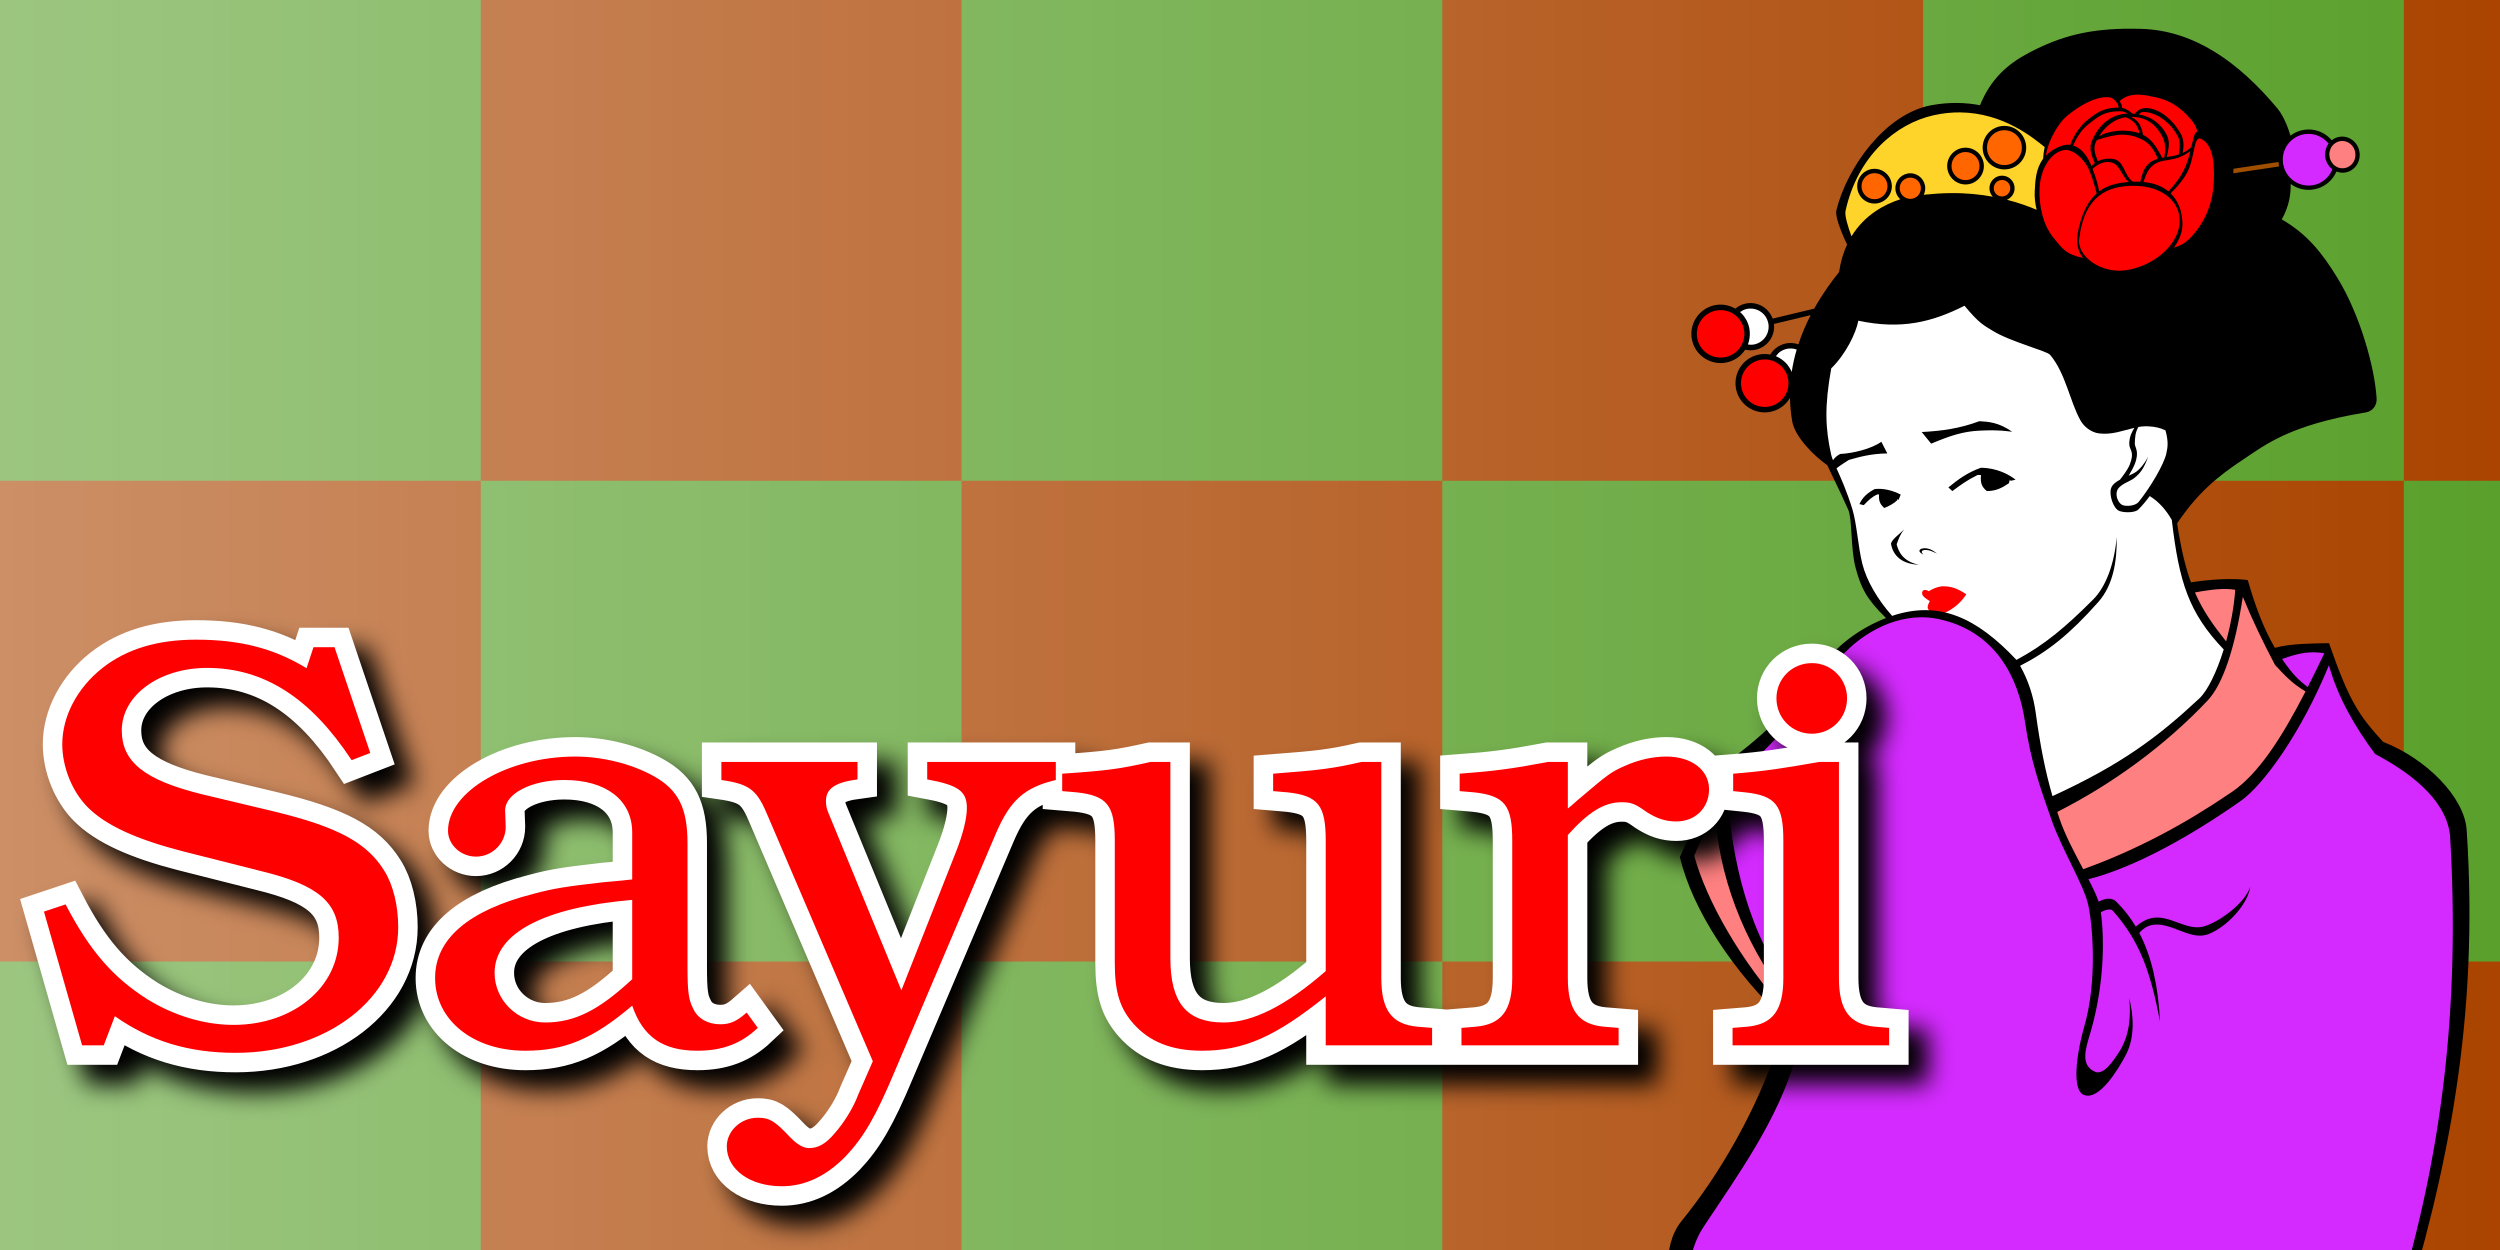
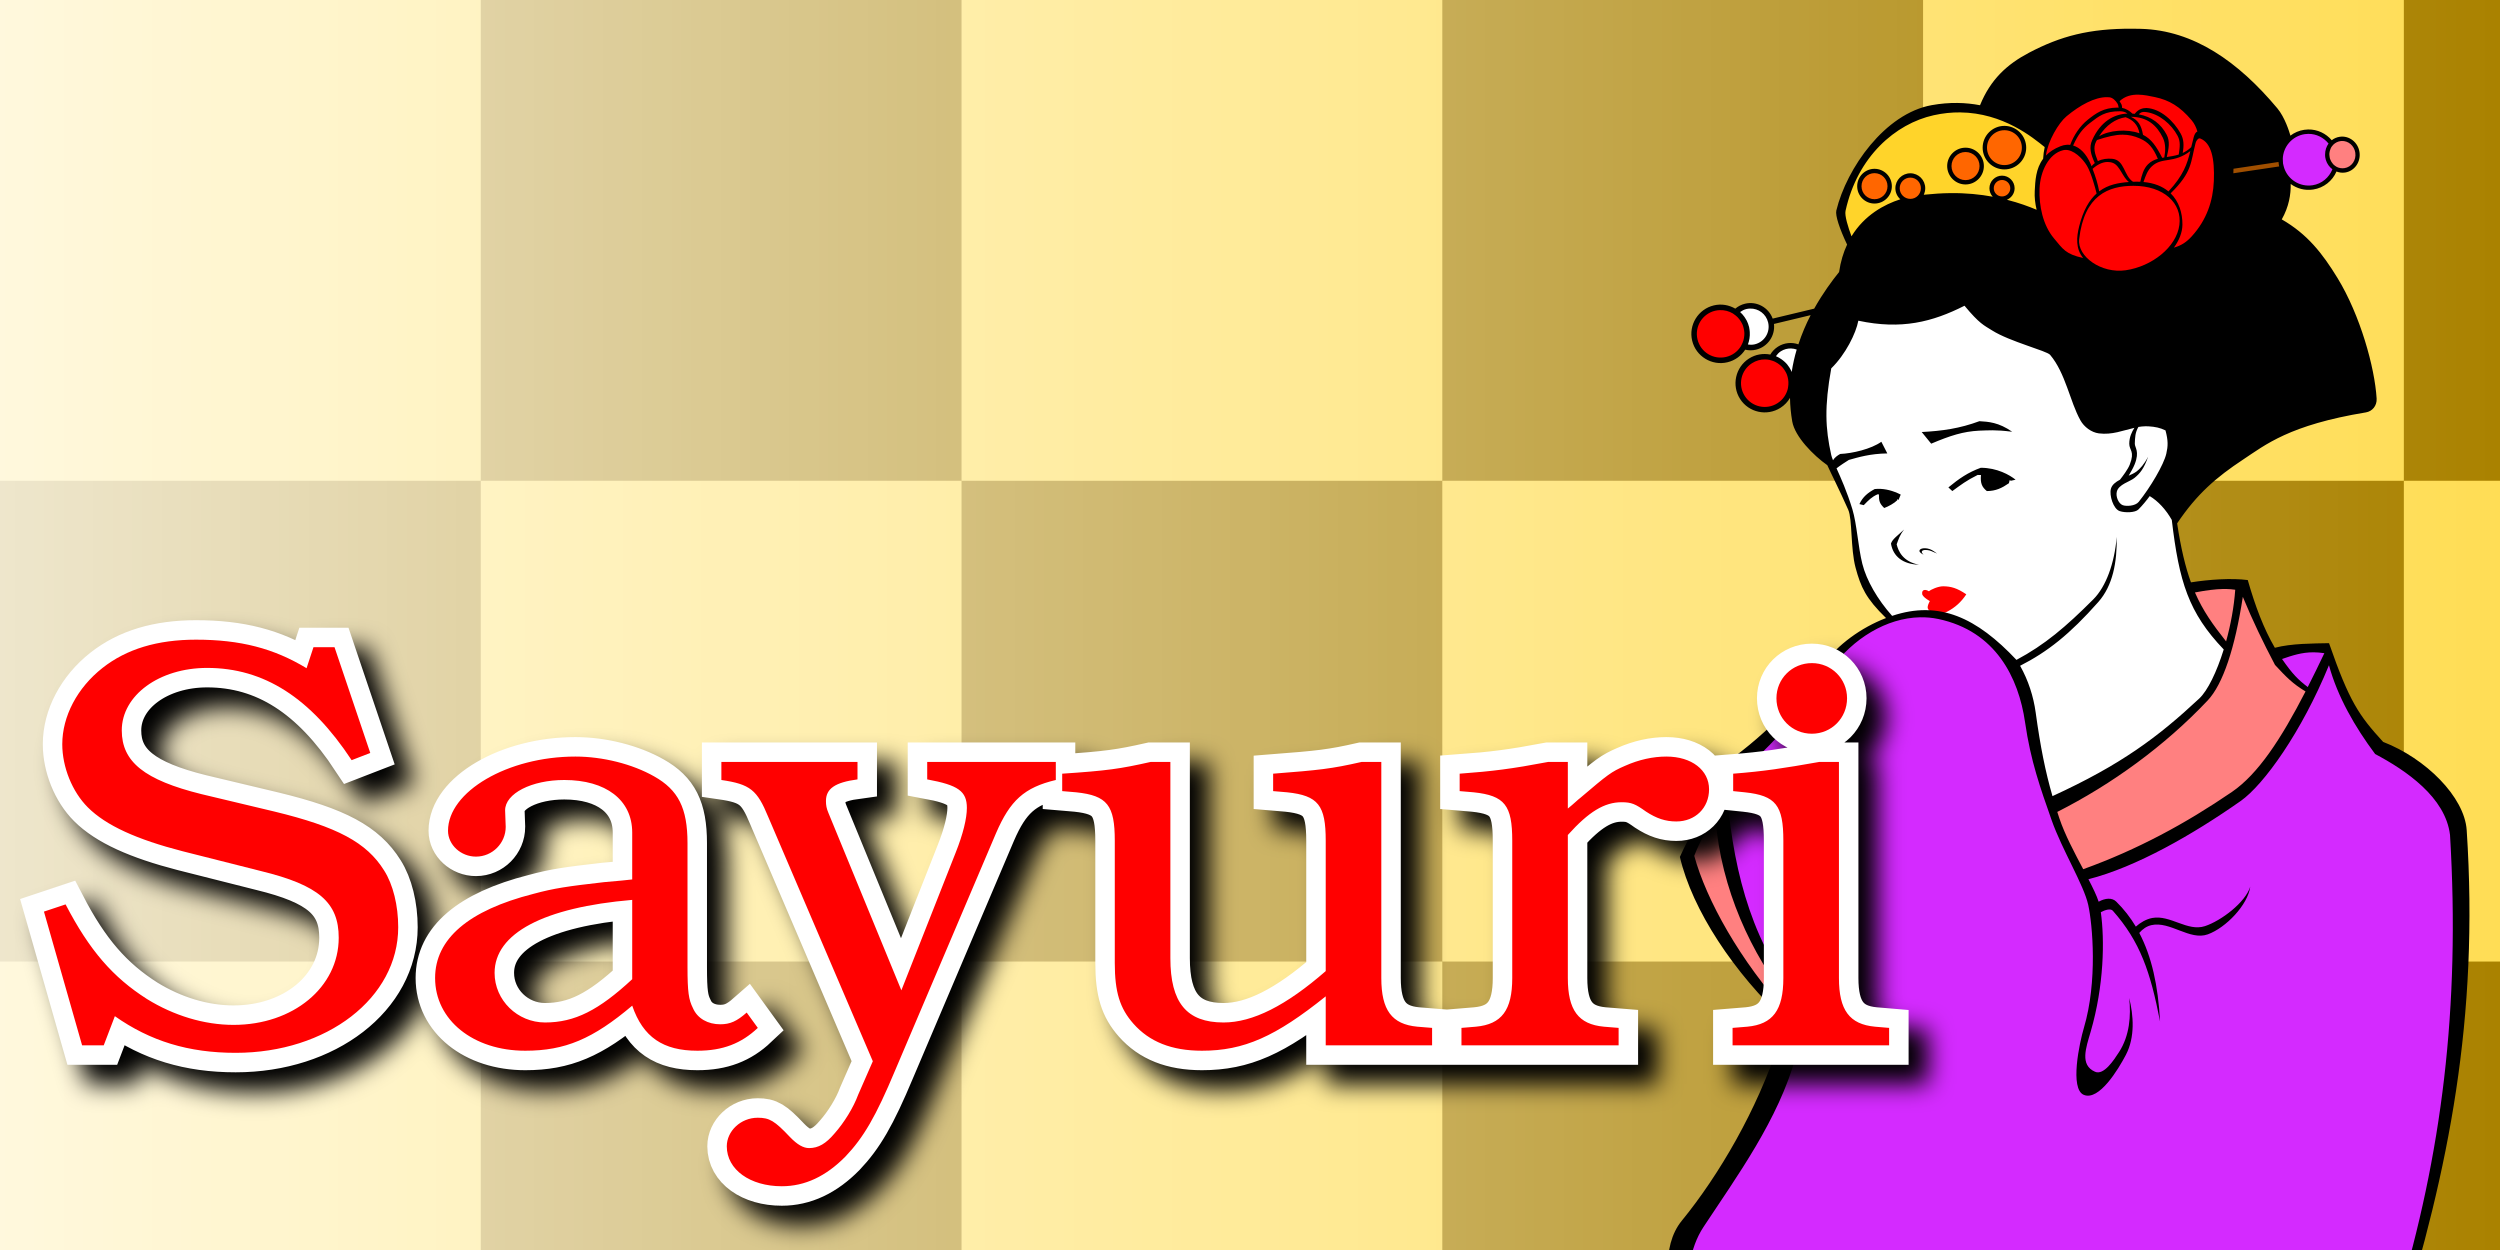
<svg xmlns="http://www.w3.org/2000/svg" xmlns:xlink="http://www.w3.org/1999/xlink" width="130" height="65" id="svg2" version="1.1" enable-background="new">
  <defs id="defs4">
    <linearGradient id="linearGradient7708">
      <stop style="stop-color:#ffffff;stop-opacity:1;" offset="0" id="stop7710" />
      <stop style="stop-color:#ffffff;stop-opacity:0;" offset="1" id="stop7712" />
    </linearGradient>
    <linearGradient id="linearGradient3849">
      <stop style="stop-color:#ffffff;stop-opacity:1;" offset="0" id="stop3851" />
      <stop style="stop-color:#82e682;stop-opacity:1;" offset="1" id="stop3853" />
    </linearGradient>
    <linearGradient id="linearGradient5010">
      <stop style="stop-color:#ffffff;stop-opacity:1;" offset="0" id="stop5012" />
      <stop style="stop-color:#55ff55;stop-opacity:1;" offset="1" id="stop5014" />
    </linearGradient>
    <filter id="filter3824" color-interpolation-filters="sRGB">
      <feGaussianBlur stdDeviation="2.536" id="feGaussianBlur3826" />
    </filter>
    <linearGradient xlink:href="#linearGradient7708" id="linearGradient7714" x1="0" y1="32.5" x2="130" y2="32.5" gradientUnits="userSpaceOnUse" />
  </defs>
  <g id="layer9" transform="translate(0,-335)">
-     <rect style="color:#000000;fill:#aa4400;fill-opacity:1;stroke:none;stroke-width:8;marker:none;visibility:visible;display:inline;overflow:visible;enable-background:accumulate" id="rect3847" width="130" height="65" x="0" y="0" transform="translate(0,335)" />
-     <g id="g7694" style="fill:#5aa02c;fill-opacity:1;stroke:none">
-       <rect y="335" x="0" height="25" width="25" id="rect4592" style="color:#000000;fill:#5aa02c;fill-opacity:1;stroke:none;stroke-width:8;marker:none;visibility:visible;display:inline;overflow:visible;enable-background:accumulate" />
-       <rect y="335" x="50" height="25" width="25" id="rect4592-9" style="color:#000000;fill:#5aa02c;fill-opacity:1;stroke:none;stroke-width:8;marker:none;visibility:visible;display:inline;overflow:visible;enable-background:accumulate" />
-       <rect y="335" x="100" height="25" width="25" id="rect4592-9-8" style="color:#000000;fill:#5aa02c;fill-opacity:1;stroke:none;stroke-width:8;marker:none;visibility:visible;display:inline;overflow:visible;enable-background:accumulate" />
-       <rect y="360" x="25" height="25" width="25" id="rect4592-7" style="color:#000000;fill:#5aa02c;fill-opacity:1;stroke:none;stroke-width:8;marker:none;visibility:visible;display:inline;overflow:visible;enable-background:accumulate" />
-       <rect y="360" x="75" height="25" width="25" id="rect4592-9-1" style="color:#000000;fill:#5aa02c;fill-opacity:1;stroke:none;stroke-width:8;marker:none;visibility:visible;display:inline;overflow:visible;enable-background:accumulate" />
-       <rect y="360" x="125" height="25" width="25" id="rect4592-9-8-0" style="color:#000000;fill:#5aa02c;fill-opacity:1;stroke:none;stroke-width:8;marker:none;visibility:visible;display:inline;overflow:visible;enable-background:accumulate" />
-       <rect y="385" x="0" height="25" width="25" id="rect4592-70" style="color:#000000;fill:#5aa02c;fill-opacity:1;stroke:none;stroke-width:8;marker:none;visibility:visible;display:inline;overflow:visible;enable-background:accumulate" />
-       <rect y="385" x="50" height="25" width="25" id="rect4592-9-2" style="color:#000000;fill:#5aa02c;fill-opacity:1;stroke:none;stroke-width:8;marker:none;visibility:visible;display:inline;overflow:visible;enable-background:accumulate" />
-       <rect y="385" x="100" height="25" width="25" id="rect4592-9-8-4" style="color:#000000;fill:#5aa02c;fill-opacity:1;stroke:none;stroke-width:8;marker:none;visibility:visible;display:inline;overflow:visible;enable-background:accumulate" />
+     <rect style="color:#000000;fill:#aa8200;fill-opacity:1;stroke:none;stroke-width:8;marker:none;visibility:visible;display:inline;overflow:visible;enable-background:accumulate" id="rect3847" width="130" height="65" x="0" y="0" transform="translate(0,335)" />
+     <g id="g7694" style="fill:#ffdd55;fill-opacity:1;stroke:none">
+       <rect y="335" x="0" height="25" width="25" id="rect4592" style="color:#000000;fill:#ffdd55;fill-opacity:1;stroke:none;stroke-width:8;marker:none;visibility:visible;display:inline;overflow:visible;enable-background:accumulate" />
+       <rect y="335" x="50" height="25" width="25" id="rect4592-9" style="color:#000000;fill:#ffdd55;fill-opacity:1;stroke:none;stroke-width:8;marker:none;visibility:visible;display:inline;overflow:visible;enable-background:accumulate" />
+       <rect y="335" x="100" height="25" width="25" id="rect4592-9-8" style="color:#000000;fill:#ffdd55;fill-opacity:1;stroke:none;stroke-width:8;marker:none;visibility:visible;display:inline;overflow:visible;enable-background:accumulate" />
+       <rect y="360" x="25" height="25" width="25" id="rect4592-7" style="color:#000000;fill:#ffdd55;fill-opacity:1;stroke:none;stroke-width:8;marker:none;visibility:visible;display:inline;overflow:visible;enable-background:accumulate" />
+       <rect y="360" x="75" height="25" width="25" id="rect4592-9-1" style="color:#000000;fill:#ffdd55;fill-opacity:1;stroke:none;stroke-width:8;marker:none;visibility:visible;display:inline;overflow:visible;enable-background:accumulate" />
+       <rect y="360" x="125" height="25" width="25" id="rect4592-9-8-0" style="color:#000000;fill:#ffdd55;fill-opacity:1;stroke:none;stroke-width:8;marker:none;visibility:visible;display:inline;overflow:visible;enable-background:accumulate" />
+       <rect y="385" x="0" height="25" width="25" id="rect4592-70" style="color:#000000;fill:#ffdd55;fill-opacity:1;stroke:none;stroke-width:8;marker:none;visibility:visible;display:inline;overflow:visible;enable-background:accumulate" />
+       <rect y="385" x="50" height="25" width="25" id="rect4592-9-2" style="color:#000000;fill:#ffdd55;fill-opacity:1;stroke:none;stroke-width:8;marker:none;visibility:visible;display:inline;overflow:visible;enable-background:accumulate" />
+       <rect y="385" x="100" height="25" width="25" id="rect4592-9-8-4" style="color:#000000;fill:#ffdd55;fill-opacity:1;stroke:none;stroke-width:8;marker:none;visibility:visible;display:inline;overflow:visible;enable-background:accumulate" />
    </g>
  </g>
-   <g id="layer4" style="opacity:0.4;display:inline">
+   <g id="layer4" style="opacity:0.8;display:inline">
    <rect style="color:#000000;fill:url(#linearGradient7714);fill-opacity:1;stroke:none;stroke-width:8;marker:none;visibility:visible;display:inline;overflow:visible;enable-background:accumulate" id="rect7706" width="130" height="65" x="0" y="0" />
  </g>
  <g id="layer7" style="display:inline" transform="translate(0,-987.3621)">
    <g id="g4534" transform="matrix(0.1126801,0,0,0.1126801,65.58979,969.0653)">
      <path id="path4101" d="m 260.223,372.678 -1.549,-41.981 14.005,-25.656 23.815,2.119 28.586,-8.388 43.592,22.999 17.746,34.506 31.68,-0.836 4.227,9.24 -9.291,25.323 8.763,11.692 c 1.437,18.496 4.053,27.605 10.697,41.073 2.873,6.464 7.9,12.322 13.287,18.787 -1.437,16.879 -15.718,29.883 -31.52,42.992 -11.133,10.595 -32.176,22.219 -49.594,30.838 -7.901,-18.855 -9.522,-31.36 -13.113,-55.243 -11.133,-20.65 -18.16,-29.781 -36.656,-33.193 -6.105,-2.155 -17.735,-2.278 -24.379,1.313 -6.644,-6.105 -11.727,-12.045 -14.78,-21.921 -2.334,-11.313 -3.504,-27.134 -3.504,-27.134 -3.412,-10.595 -8.059,-17.909 -12.01,-26.529 z" style="color:#000000;fill:#ffffff;fill-opacity:1;stroke:none;stroke-width:2;marker:none;visibility:visible;display:inline;overflow:visible;enable-background:accumulate" />
      <path id="path4121" d="m 363.806,533.05 c 19.573,-8.44 55.128,-30.706 63.208,-41.121 9.158,-7.003 14.365,-15.443 18.855,-29.988 -11.133,-10.954 -15.263,-19.932 -17.598,-28.372 4.489,-1.975 18.496,-3.053 25.678,-1.437 3.053,12.749 7.721,22.446 15.802,35.914 4.489,5.926 9.876,11.672 14.365,13.468 -6.285,15.443 -17.059,34.118 -33.041,48.304 -15.622,14.006 -40.223,26.935 -72.007,38.607 -4.31,-10.056 -13.468,-26.217 -15.263,-35.375 z" style="color:#000000;fill:#ff8080;fill-opacity:1;stroke:none;stroke-width:2;marker:none;visibility:visible;display:inline;overflow:visible;enable-background:accumulate" />
      <path id="path4141" d="m 246.368,635.404 c -24.78,-22.626 -43.815,-53.511 -50.279,-78.292 0,0 7.901,-16.52 15.802,-20.471 2.873,25.499 16.161,67.877 35.914,88.348 z" style="color:#000000;fill:#ff8080;fill-opacity:1;stroke:none;stroke-width:2;marker:none;visibility:visible;display:inline;overflow:visible;enable-background:accumulate" />
      <path id="path4161" d="m 212.609,519.762 c 16.879,-11.852 29.449,-22.626 36.273,-34.118 15.084,-22.985 34.398,-39.043 55.666,-40.223 11.133,-1.437 24.421,5.028 32.322,12.211 10.415,8.26 14.006,17.957 16.879,31.963 3.259,25.372 10.734,54.459 25.499,76.855 31.963,-10.415 51.592,-22.911 74.341,-38.428 13.647,-14.365 22.267,-24.78 31.245,-46.329 -11.852,-6.105 -16.879,-12.929 -16.879,-18.316 6.824,-3.951 19.034,-2.514 22.985,-2.873 3.232,15.084 12.929,33.4 25.858,47.406 16.52,3.951 32.322,22.626 36.273,32.681 6.105,79.01 -4.31,144.732 -24.78,215.482 C 508.179,829.697 472.266,902.961 424.141,972.993 369.193,955.395 319.273,926.664 285.873,902.243 234.157,859.865 210.814,809.945 197.525,769.721 c -8.26,-19.753 -4.31,-44.533 5.028,-48.843 16.52,-23.344 32.681,-50.998 44.892,-94.453 -30.527,-35.914 -36.991,-79.728 -34.836,-106.664 z" style="color:#000000;fill:#d42aff;fill-opacity:1;stroke:none;stroke-width:2;marker:none;visibility:visible;display:inline;overflow:visible;enable-background:accumulate" />
      <path id="path4183" d="m 359.317,263.338 c -1.975,-8.799 -3.232,-19.393 2.514,-27.654 0.18,-10.954 7.003,-23.344 7.003,-23.344 l 25.858,-10.774 26.576,3.591 17.957,16.52 5.028,19.753 -4.669,25.499 -12.211,13.288 -24.062,12.211 -24.78,-2.155 -11.492,-9.338 z" style="color:#000000;fill:#ff0000;fill-opacity:1;stroke:none;stroke-width:2;marker:none;visibility:visible;display:inline;overflow:visible;enable-background:accumulate" />
      <path id="path4203" d="m 272.487,276.55 c -3.555,-6.349 -5.079,-11.174 -5.587,-16.761 7.111,-23.109 16.507,-34.283 37.33,-45.457 27.426,-10.158 50.282,9.142 57.9,13.967 0,0 -1.778,5.841 -0.254,8.888 -4.317,4.571 -4.825,14.729 -2.286,25.903 l -36.569,-7.111 -31.998,3.809 z" style="color:#000000;fill:#ffd42a;fill-opacity:1;stroke:none;stroke-width:2;marker:none;visibility:visible;display:inline;overflow:visible;enable-background:accumulate" />
      <g style="fill:#fe7e00;fill-opacity:1" id="g4273" transform="translate(0,2.6171874e-6)">
-         <path style="color:#000000;fill:#ff6600;fill-opacity:1;stroke:none;stroke-width:2;marker:none;visibility:visible;display:inline;overflow:visible;enable-background:accumulate" id="path4231" d="m 323.149,234.331 a 8.952,8.952 0 1 1 -17.903,0 8.952,8.952 0 1 1 17.903,0 z" transform="translate(28.69617,-3.682253)" />
-         <path style="color:#000000;fill:#ff6600;fill-opacity:1;stroke:none;stroke-width:2;marker:none;visibility:visible;display:inline;overflow:visible;enable-background:accumulate" id="path4233" d="m 323.784,236.172 a 7.872,7.872 0 1 1 -15.745,0 7.872,7.872 0 1 1 15.745,0 z" transform="translate(9.14215,3.047387)" />
-         <path style="color:#000000;fill:#ff6600;fill-opacity:1;stroke:none;stroke-width:2;marker:none;visibility:visible;display:inline;overflow:visible;enable-background:accumulate" id="path4237" d="m 348.036,249.25 a 5.079,5.079 0 1 1 -10.158,0 5.079,5.079 0 1 1 10.158,0 z" transform="translate(-1.26974,6.9134521e-6)" />
-         <path style="color:#000000;fill:#ff6600;fill-opacity:1;stroke:none;stroke-width:2;marker:none;visibility:visible;display:inline;overflow:visible;enable-background:accumulate" id="path4239" d="m 304.484,248.044 a 6.031,6.031 0 1 1 -12.063,0 6.031,6.031 0 1 1 12.063,0 z" transform="translate(1.0158,1.142767)" />
-         <path style="color:#000000;fill:#ff6600;fill-opacity:1;stroke:none;stroke-width:2;marker:none;visibility:visible;display:inline;overflow:visible;enable-background:accumulate" id="path4241" d="m 288.739,235.728 a 7.682,7.682 0 1 1 -15.364,0 7.682,7.682 0 1 1 15.364,0 z" transform="matrix(0.9173554,0,0,0.9173554,25.38645,32.17905)" />
+         <path style="color:#000000;fill:#ff6600;fill-opacity:1;stroke:none;stroke-width:2;marker:none;visibility:visible;display:inline;overflow:visible;enable-background:accumulate" id="path4231" d="m 323.149,234.331 c 0,4.944 -4.008,8.952 -8.952,8.952 -4.944,0 -8.952,-4.008 -8.952,-8.952 0,-4.944 4.008,-8.952 8.952,-8.952 4.944,0 8.952,4.008 8.952,8.952 z" transform="translate(28.69617,-3.682253)" />
+         <path style="color:#000000;fill:#ff6600;fill-opacity:1;stroke:none;stroke-width:2;marker:none;visibility:visible;display:inline;overflow:visible;enable-background:accumulate" id="path4233" d="m 323.784,236.172 c 0,4.348 -3.525,7.872 -7.872,7.872 -4.348,0 -7.872,-3.525 -7.872,-7.872 0,-4.348 3.525,-7.872 7.872,-7.872 4.348,0 7.872,3.525 7.872,7.872 z" transform="translate(9.14215,3.047387)" />
+         <path style="color:#000000;fill:#ff6600;fill-opacity:1;stroke:none;stroke-width:2;marker:none;visibility:visible;display:inline;overflow:visible;enable-background:accumulate" id="path4237" d="m 348.036,249.25 c 0,2.805 -2.274,5.079 -5.079,5.079 -2.805,0 -5.079,-2.274 -5.079,-5.079 0,-2.805 2.274,-5.079 5.079,-5.079 2.805,0 5.079,2.274 5.079,5.079 z" transform="translate(-1.26974,6.9134521e-6)" />
+         <path style="color:#000000;fill:#ff6600;fill-opacity:1;stroke:none;stroke-width:2;marker:none;visibility:visible;display:inline;overflow:visible;enable-background:accumulate" id="path4239" d="m 304.484,248.044 c 0,3.331 -2.7,6.031 -6.031,6.031 -3.331,0 -6.031,-2.7 -6.031,-6.031 0,-3.331 2.7,-6.031 6.031,-6.031 3.331,0 6.031,2.7 6.031,6.031 z" transform="translate(1.0158,1.142767)" />
+         <path style="color:#000000;fill:#ff6600;fill-opacity:1;stroke:none;stroke-width:2;marker:none;visibility:visible;display:inline;overflow:visible;enable-background:accumulate" id="path4241" d="m 288.739,235.728 c 0,4.243 -3.439,7.682 -7.682,7.682 -4.243,0 -7.682,-3.439 -7.682,-7.682 0,-4.243 3.439,-7.682 7.682,-7.682 4.243,0 7.682,3.439 7.682,7.682 z" transform="matrix(0.9173554,0,0,0.9173554,25.38645,32.17905)" />
      </g>
-       <path transform="matrix(0.8453039,0,0,0.8453039,46.48659,45.53043)" d="m 223.348,316.483 a 11.491,11.491 0 1 1 -22.982,0 11.491,11.491 0 1 1 22.982,0 z" id="path4315" style="color:#000000;fill:#ffffff;fill-opacity:1;stroke:none;stroke-width:2;marker:none;visibility:visible;display:inline;overflow:visible;enable-background:accumulate" />
-       <path transform="matrix(1.134328,0,0,1.134328,-36.70502,-51.01519)" d="m 256.234,337.243 a 8.507,8.507 0 1 1 -17.015,0 8.507,8.507 0 1 1 17.015,0 z" id="path4317" style="color:#000000;fill:#ffffff;fill-opacity:1;stroke:none;stroke-width:2;marker:none;visibility:visible;display:inline;overflow:visible;enable-background:accumulate" />
-       <path transform="translate(3.93619,-0.3809174)" d="m 220.681,317.182 a 12.316,12.316 0 1 1 -24.633,0 12.316,12.316 0 1 1 24.633,0 z" id="path4340" style="color:#000000;fill:#ff0000;fill-opacity:1;stroke:none;stroke-width:2;marker:none;visibility:visible;display:inline;overflow:visible;enable-background:accumulate" />
-       <path transform="translate(-1.90463,-2.920407)" d="m 246.584,342.449 a 12.443,12.443 0 1 1 -24.887,0 12.443,12.443 0 1 1 24.887,0 z" id="path4342" style="color:#000000;fill:#ff0000;fill-opacity:1;stroke:none;stroke-width:2;marker:none;visibility:visible;display:inline;overflow:visible;enable-background:accumulate" />
+       <path transform="matrix(0.8453039,0,0,0.8453039,46.48659,45.53043)" d="m 223.348,316.483 c 0,6.346 -5.145,11.491 -11.491,11.491 -6.346,0 -11.491,-5.145 -11.491,-11.491 0,-6.346 5.145,-11.491 11.491,-11.491 6.346,0 11.491,5.145 11.491,11.491 z" id="path4315" style="color:#000000;fill:#ffffff;fill-opacity:1;stroke:none;stroke-width:2;marker:none;visibility:visible;display:inline;overflow:visible;enable-background:accumulate" />
+       <path transform="matrix(1.134328,0,0,1.134328,-36.70502,-51.01519)" d="m 256.234,337.243 c 0,4.698 -3.809,8.507 -8.507,8.507 -4.698,0 -8.507,-3.809 -8.507,-8.507 0,-4.698 3.809,-8.507 8.507,-8.507 4.698,0 8.507,3.809 8.507,8.507 z" id="path4317" style="color:#000000;fill:#ffffff;fill-opacity:1;stroke:none;stroke-width:2;marker:none;visibility:visible;display:inline;overflow:visible;enable-background:accumulate" />
+       <path transform="translate(3.93619,-0.3809174)" d="m 220.681,317.182 c 0,6.802 -5.514,12.316 -12.316,12.316 -6.802,0 -12.316,-5.514 -12.316,-12.316 0,-6.802 5.514,-12.316 12.316,-12.316 6.802,0 12.316,5.514 12.316,12.316 z" id="path4340" style="color:#000000;fill:#ff0000;fill-opacity:1;stroke:none;stroke-width:2;marker:none;visibility:visible;display:inline;overflow:visible;enable-background:accumulate" />
+       <path transform="translate(-1.90463,-2.920407)" d="m 246.584,342.449 c 0,6.872 -5.571,12.443 -12.443,12.443 -6.872,0 -12.443,-5.571 -12.443,-12.443 0,-6.872 5.571,-12.443 12.443,-12.443 6.872,0 12.443,5.571 12.443,12.443 z" id="path4342" style="color:#000000;fill:#ff0000;fill-opacity:1;stroke:none;stroke-width:2;marker:none;visibility:visible;display:inline;overflow:visible;enable-background:accumulate" />
      <path id="path4365" d="m 447.965,243.41 -0.635,-5.206 23.236,-2.666 0,4.825 z" style="color:#000000;fill:#a04f00;fill-opacity:1;stroke:none;stroke-width:2;marker:none;visibility:visible;display:inline;overflow:visible;enable-background:accumulate" />
-       <path transform="matrix(0.9526066,0,0,0.9526066,23.27539,7.077463)" d="m 496.469,240.426 a 13.396,13.396 0 1 1 -26.792,0 13.396,13.396 0 1 1 26.792,0 z" id="path4385" style="color:#000000;fill:#d42aff;fill-opacity:1;stroke:none;stroke-width:2;marker:none;visibility:visible;display:inline;overflow:visible;enable-background:accumulate" />
-       <path transform="translate(-0.88882,-1.396707)" d="m 507.262,235.22 a 7.555,7.555 0 1 1 -15.11,0 7.555,7.555 0 1 1 15.11,0 z" id="path4405" style="color:#000000;fill:#ff8080;fill-opacity:1;stroke:none;stroke-width:2;marker:none;visibility:visible;display:inline;overflow:visible;enable-background:accumulate" />
+       <path transform="matrix(0.9526066,0,0,0.9526066,23.27539,7.077463)" d="m 496.469,240.426 c 0,7.398 -5.997,13.396 -13.396,13.396 -7.398,0 -13.396,-5.997 -13.396,-13.396 0,-7.398 5.997,-13.396 13.396,-13.396 7.398,0 13.396,5.997 13.396,13.396 z" id="path4385" style="color:#000000;fill:#d42aff;fill-opacity:1;stroke:none;stroke-width:2;marker:none;visibility:visible;display:inline;overflow:visible;enable-background:accumulate" />
+       <path transform="translate(-0.88882,-1.396707)" d="m 507.262,235.22 c 0,4.172 -3.382,7.555 -7.555,7.555 -4.172,0 -7.555,-3.382 -7.555,-7.555 0,-4.172 3.382,-7.555 7.555,-7.555 4.172,0 7.555,3.382 7.555,7.555 z" id="path4405" style="color:#000000;fill:#ff8080;fill-opacity:1;stroke:none;stroke-width:2;marker:none;visibility:visible;display:inline;overflow:visible;enable-background:accumulate" />
      <path id="path4097" d="m 308.082,435.248 c 0.857,-0.794 4.275,-2.337 6.612,-2.308 3.569,0.045 6.342,0.792 10.627,3.713 -2.381,3.619 -5.25,6.133 -8.742,7.959 -1.306,0.683 -2.846,1.163 -4.31,0.988 -1.728,-0.207 -3.946,-0.751 -4.669,-2.334 -0.5,-1.096 0.898,-3.502 0.898,-3.502 0,0 -2.913,-1.543 -3.502,-3.063 -0.426,-2.376 1.497,-2.491 3.084,-1.453 z" style="color:#000000;fill:#ff0000;fill-opacity:1;stroke:none;stroke-width:2;marker:none;visibility:visible;display:inline;overflow:visible;enable-background:accumulate" />
      <path id="path3072" d="m 401.875,175.625 c -19.75,-0.089 -32.966,3.39 -47.562,11.062 -10.24,5.383 -17.814,12.367 -22.656,24.25 -6.549,-1.248 -13.999,-1.525 -22.312,-0.031 -21.516,3.866 -39.238,29.025 -44,48.625 -0.552,2.27 1.517,8.477 4.969,15.719 -1.692,3.633 -2.994,7.813 -3.688,12.656 -3.31,4.114 -7.565,9.868 -11.5,16.906 l -19.156,4.594 c -1.875,-5.115 -7.327,-8.172 -12.75,-6.875 -1.709,0.409 -3.237,1.217 -4.5,2.281 -2.896,-1.686 -6.4,-2.339 -9.906,-1.5 -7.235,1.731 -11.731,9.046 -10,16.281 1.731,7.235 9.046,11.699 16.281,9.969 3.513,-0.84 6.369,-2.991 8.188,-5.812 1.591,0.374 3.296,0.408 5,0 5.423,-1.297 8.924,-6.466 8.281,-11.875 L 253.5,307.812 c -2.122,4.112 -4.067,8.625 -5.656,13.469 -3.055,-1.064 -6.544,-0.782 -9.469,1.094 -1.479,0.949 -2.658,2.205 -3.5,3.625 -3.289,-0.638 -6.809,-0.102 -9.844,1.844 -6.262,4.016 -8.11,12.394 -4.094,18.656 4.016,6.262 12.394,8.079 18.656,4.062 1.866,-1.197 3.337,-2.762 4.375,-4.562 0.062,3.531 0.382,7.162 1.031,10.875 1.236,7.068 9.839,15.709 16.188,20.188 1.931,4.29 5.209,10.574 9.656,20.562 1.932,4.34 1.026,17.95 3.375,26.688 2.434,9.055 4.732,14.195 14.062,23.281 -11.626,4.483 -22.314,12.317 -28.844,21.344 -13.654,18.874 -26.703,32.948 -49.844,48.969 -0.423,5.001 -0.541,9.99 -0.406,14.938 -6.582,6.216 -11.37,14.713 -16.031,24.969 5.629,24.392 25.021,53.659 48.875,75.75 -1.06,3.441 -2.176,6.858 -3.281,10.281 -9.896,30.64 -27.614,60.94 -44.719,81.875 -9.763,11.949 -7.078,32.139 -0.906,46.281 41.351,94.749 66.751,142.196 231.406,206.5 54.292,-79.657 78.29,-130.814 100.594,-202.938 22.659,-73.272 36.883,-143.133 31.125,-230.094 -1.019,-15.388 -18.982,-33.154 -38.562,-40.719 -11.211,-12.244 -15.607,-18.647 -24.969,-45.562 -7.168,0.146 -17.4,0.107 -25,2.125 -5.123,-8.775 -9.051,-19.178 -12.5,-31.25 -7.551,-0.979 -17.824,-0.259 -26.219,1.062 -2.558,-7.079 -4.638,-15.663 -6.375,-27.219 9.138,-13.617 18.136,-21.31 30.375,-29.406 10.369,-6.859 21.364,-15.989 56.75,-21.812 2.869,-0.472 5.139,-3.004 4.938,-6.375 -0.86,-14.399 -7.601,-38.535 -18.031,-55.594 -7.072,-11.567 -13.989,-20.31 -25.75,-27.094 3.345,-5.933 4.212,-11.543 4.125,-16.344 2.862,2.117 6.543,3.134 10.344,2.562 4.959,-0.745 8.945,-4.011 10.781,-8.312 1.233,0.486 2.586,0.677 3.969,0.469 4.35,-0.653 7.339,-4.892 6.656,-9.438 -0.683,-4.545 -4.775,-7.716 -9.125,-7.062 -1.383,0.208 -2.652,0.764 -3.688,1.594 -2.642,-3.126 -6.603,-5.044 -10.875,-4.969 -0.61,0.011 -1.224,0.063 -1.844,0.156 -2.394,0.36 -4.546,1.314 -6.344,2.688 -0.516,-1.788 -2.562,-8.447 -6.031,-12.594 -18.017,-21.53 -38.589,-36.023 -62.938,-36.688 -1.377,-0.038 -2.746,-0.057 -4.062,-0.062 z m 2.844,30.438 c 2.603,0.045 5.257,0.601 7.688,1.125 6.512,1.403 11.474,4.247 16.906,10.688 1.254,1.486 2.124,3.268 2.656,5.188 -0.707,0.312 -1.297,1.134 -1.688,2.594 -0.438,1.64 -0.807,3.151 -1.156,4.625 -1.266,1.219 -2.585,2.063 -3.938,2.688 0.642,-3.529 0.538,-6.311 -0.938,-8.969 -3.189,-5.745 -9.248,-11.501 -15.812,-11.781 -1.664,-0.002 -3.781,0.516 -5.375,2.688 -0.353,-0.035 -0.698,-0.073 -1.062,-0.094 -1.316,-1.256 -3.012,-2.322 -4.781,-2.656 -0.006,-0.52 -0.061,-1.143 -0.281,-1.594 -0.245,-0.502 -0.541,-1.012 -0.875,-1.5 2.495,-2.357 5.531,-3.055 8.656,-3 z M 390.25,207.219 c 0.379,0.003 0.757,0.025 1.125,0.062 1.566,0.159 2.895,1.566 3.719,2.906 0.319,0.52 0.454,1.315 0.531,1.875 -0.231,-0.008 -0.468,-0.035 -0.688,-0.031 -6.286,0.106 -9.652,2.51 -13.531,5.594 -3.685,2.929 -6.513,7.264 -8.125,11.625 -0.543,-0.071 -1.077,-0.096 -1.625,-0.062 -0.973,0.059 -1.94,0.308 -2.906,0.688 -2.904,1.142 -5.061,2.614 -6.688,4.281 0.853,-6.62 5.847,-15.068 9.531,-18.125 6.169,-5.119 12.977,-8.857 18.656,-8.812 z m 6.094,6.5 c 1.107,0.009 2.47,0.341 3.312,1.062 -6.292,0.302 -12.357,3.678 -16.219,12.219 -1.542,3.411 -0.707,6.547 1.188,10.625 -0.539,0.416 -1.035,0.893 -1.5,1.469 -0.138,-0.337 -0.261,-0.657 -0.406,-1 -2.052,-4.845 -4.959,-7.628 -8.094,-8.562 2.27,-5.039 4.392,-7.823 7.906,-10.5 3.917,-2.984 6.681,-5.37 13.812,-5.312 z m 10.938,0.312 c 0.332,-0.009 0.676,0.021 1,0.062 6.033,0.762 11.718,5.594 14.562,10.969 1.367,2.583 1.077,5.065 0.531,8.625 -1.848,0.6 -3.717,0.876 -5.531,1.156 0.899,-3.876 1.568,-7.209 -0.031,-10.25 -2.647,-5.036 -6.898,-8.353 -12.875,-9.438 0.642,-0.837 1.485,-1.102 2.344,-1.125 z m -84.812,0.219 c 19.948,0.196 33.701,11.738 39.031,16 -0.363,1.726 -0.618,3.514 -0.719,5.406 -3.427,4.579 -3.627,10.253 -3.875,14.906 -0.152,2.844 0.192,5.752 0.875,8.625 -3.495,-1.475 -8.085,-3.186 -13.719,-4.625 2.083,-0.878 3.562,-2.919 3.562,-5.312 0,-3.191 -2.622,-5.812 -5.812,-5.812 -3.191,0 -5.812,2.622 -5.812,5.812 0,1.5 0.586,2.878 1.531,3.906 -5.734,-1.054 -12.276,-1.747 -19.656,-1.656 -3.771,0.046 -7.844,0.299 -12.188,0.75 0.438,-0.908 0.688,-1.927 0.688,-3 0,-3.799 -3.076,-6.906 -6.875,-6.906 -3.799,0 -6.906,3.107 -6.906,6.906 0,2.018 0.89,3.828 2.281,5.094 -7.385,2.365 -16.538,7.28 -22.531,17.094 -1.539,-4.178 -3.238,-9.525 -2.75,-11.75 5.508,-25.122 23.07,-40.214 40.656,-44.125 4.296,-0.955 8.361,-1.35 12.219,-1.312 z m 78.812,2.031 c 0.063,2.3e-4 0.125,-9.8e-4 0.188,0 7.594,0.119 11.839,4.073 14.562,9.656 1.333,2.732 1.266,6.05 0.656,9.094 -0.32,0.053 -0.623,0.128 -0.938,0.188 -2.791,-5.382 -4.977,-8.665 -8.875,-10.625 -0.826,-4.716 -2.387,-6.764 -5.594,-8.312 z m -2.438,0.188 c 3.297,1.204 5.638,3.338 6.406,7.438 -5.842,-2.156 -14.164,-1.415 -18.656,1.375 3.303,-5.27 7.657,-8.096 12.25,-8.812 z m -55.938,4 c -5.537,0 -10.031,4.526 -10.031,10.062 0,5.537 4.494,10.031 10.031,10.031 5.537,0 10.062,-4.494 10.062,-10.031 0,-5.537 -4.526,-10.062 -10.062,-10.062 z m 0,2 c 4.456,0 8.062,3.607 8.062,8.062 0,4.456 -3.607,8.031 -8.062,8.031 -4.456,0 -8.031,-3.575 -8.031,-8.031 0,-4.456 3.575,-8.062 8.031,-8.062 z m 140.25,1.688 c 3.712,-0.04 7.091,1.7 9.344,4.469 -1.017,1.394 -1.585,3.134 -1.594,4.969 -0.008,0.431 -0.005,0.898 0.062,1.344 0.065,0.432 0.153,0.851 0.281,1.25 0.541,1.778 1.634,3.271 3.031,4.312 -1.532,3.781 -4.856,6.724 -9.188,7.375 -5.845,0.878 -11.304,-2.607 -13.094,-8.031 1.6e-4,-0.01 1.6e-4,-0.021 0,-0.031 -0.006,-0.019 0.006,-0.043 0,-0.062 -0.01,-0.011 -0.021,-0.021 -0.031,-0.031 -0.099,-0.31 -0.169,-0.628 -0.25,-0.938 -0.081,-0.309 -0.172,-0.628 -0.219,-0.938 -0.047,-0.314 -0.04,-0.626 -0.062,-0.938 -0.013,-0.312 -0.034,-0.612 -0.031,-0.938 0.001,-0.031 0.001,-0.062 0,-0.094 -0.009,-0.032 -0.019,-0.063 -0.031,-0.094 0.131,-5.698 4.322,-10.623 10.156,-11.5 0.541,-0.081 1.095,-0.119 1.625,-0.125 z m -85.656,0.375 c 2.715,0.005 5.244,0.569 7.938,1.75 3.862,1.693 6.086,4.144 8.281,9.375 -1.678,0.48 -3.235,1.226 -4.562,2.562 -2.064,2.078 -2.873,5.052 -3.531,8.031 -0.574,-0.024 -1.147,-0.038 -1.75,-0.031 -0.497,0.005 -1.014,0.005 -1.531,0.031 -0.031,0.002 -0.063,-0.002 -0.094,0 -4.334,-2.831 -3.8,-10.087 -9.625,-10.594 -2.207,-0.192 -4.543,0.045 -6.594,1.094 -1.332,-3.369 -2.303,-6.023 -0.844,-8.969 0.136,-0.274 0.297,-0.517 0.438,-0.781 4.752,-1.566 8.469,-2.475 11.875,-2.469 z m 35.438,1.688 c 0.114,-0.007 0.23,0.017 0.344,0.062 5.153,2.043 6.696,9.226 6.281,19.625 -0.365,9.157 -3.267,17.93 -10.188,25.531 -2.355,2.587 -4.74,4.242 -8.25,5.219 2.392,-3.305 3.906,-6.962 3.938,-10.594 0.046,-5.366 -1.585,-10.693 -5.438,-14.469 10.165,-9.937 9.158,-14.351 11.531,-23.281 0.22,-0.828 0.984,-2.046 1.781,-2.094 z m 65.625,1.219 c 3.063,-0.134 5.795,2.169 6.281,5.406 0.519,3.453 -1.696,6.629 -5,7.125 -1.304,0.196 -2.595,-0.038 -3.688,-0.625 -0.02,-0.022 -0.041,-0.043 -0.062,-0.062 -0.013,-0.007 -0.019,-0.024 -0.031,-0.031 -0.188,-0.109 -0.386,-0.215 -0.562,-0.344 -0.188,-0.137 -0.359,-0.279 -0.531,-0.438 -0.021,-0.019 -0.073,-0.043 -0.094,-0.062 -0.151,-0.141 -0.269,-0.312 -0.406,-0.469 -0.465,-0.536 -0.852,-1.152 -1.125,-1.844 -0.091,-0.231 -0.184,-0.442 -0.25,-0.688 -0.066,-0.245 -0.086,-0.523 -0.125,-0.781 -0.039,-0.258 -0.085,-0.528 -0.094,-0.781 -0.009,-0.254 -0.019,-0.472 0,-0.719 0.058,-0.741 0.275,-1.445 0.562,-2.094 0.003,-0.008 -0.003,-0.024 0,-0.031 0.076,-0.169 0.129,-0.34 0.219,-0.5 0.007,-0.012 0.024,-0.019 0.031,-0.031 0.018,-0.032 0.043,-0.062 0.062,-0.094 0.023,-0.039 0.039,-0.086 0.062,-0.125 0.099,-0.161 0.2,-0.287 0.312,-0.438 0.131,-0.175 0.29,-0.341 0.438,-0.5 0.01,-0.011 0.021,-0.052 0.031,-0.062 0.045,-0.038 0.087,-0.08 0.125,-0.125 0.86,-0.843 1.986,-1.435 3.25,-1.625 0.207,-0.031 0.39,-0.054 0.594,-0.062 z m -173.594,3.094 c -4.668,0 -8.469,3.801 -8.469,8.469 0,4.668 3.801,8.5 8.469,8.5 4.668,0 8.469,-3.832 8.469,-8.5 0,-4.668 -3.801,-8.469 -8.469,-8.469 z m 45.844,1.031 c 3.898,-0.289 8.192,3.931 10.188,7.312 2.058,3.487 3.874,10.402 4.469,12.781 -3.345,2.993 -6.18,7.707 -8.062,15.188 -1.279,5.082 -1.653,10.318 1.844,14.594 -8.183,-1.807 -9.287,-4.079 -13.469,-9.062 -5.149,-6.137 -6.94,-15.047 -6.656,-22.875 0.296,-8.177 4.339,-16.253 10.906,-17.812 0.256,-0.061 0.521,-0.106 0.781,-0.125 z m 57.906,0.531 c -1.48,6.037 -3.227,11.232 -10.094,18.625 -2.795,-2.33 -6.597,-3.9 -11.531,-4.344 1.05,-3.04 1.856,-5.39 3.906,-7.281 4.775,-4.405 9.877,-1.07 17.719,-7 z m -103.75,0.438 c 3.587,0 6.469,2.882 6.469,6.469 0,3.587 -2.882,6.5 -6.469,6.5 -3.587,0 -6.469,-2.913 -6.469,-6.5 0,-3.587 2.882,-6.469 6.469,-6.469 z m 65.5,4.594 c 0.88,-0.011 1.74,0.127 2.594,0.469 3.176,1.271 4.37,6.604 7.312,8.781 -4.652,0.334 -9.518,1.136 -13.719,4.312 -0.628,-3.43 -1.654,-6.771 -3.062,-10.375 2.133,-1.948 4.525,-3.16 6.875,-3.188 z m 78.938,0 c 0.026,0.338 0.074,0.691 0.125,1.031 0.053,0.351 0.11,0.691 0.188,1.031 l -21.156,3.156 0.062,-2.094 z m -186.438,3.156 c -4.407,0 -8,3.624 -8,8.031 0,4.407 3.593,8 8,8 4.407,0 8,-3.593 8,-8 0,-4.407 -3.593,-8.031 -8,-8.031 z m 0,2 c 3.326,0 6,2.705 6,6.031 0,3.326 -2.674,6 -6,6 -3.326,0 -6,-2.674 -6,-6 0,-3.326 2.674,-6.031 6,-6.031 z m 16.531,2.062 c 2.718,0 4.875,2.188 4.875,4.906 0,2.718 -2.157,4.906 -4.875,4.906 -2.718,0 -4.906,-2.188 -4.906,-4.906 0,-2.718 2.188,-4.906 4.906,-4.906 z m 42.312,1.094 c 2.11,0 3.812,1.703 3.812,3.812 0,2.11 -1.703,3.781 -3.812,3.781 -2.11,0 -3.812,-1.671 -3.812,-3.781 0,-2.11 1.703,-3.812 3.812,-3.812 z m 60.625,2.688 c 14.037,-0.025 22.533,8.031 21.219,18.094 -1.341,10.268 -12.729,19.122 -24.75,20.875 -11.266,1.643 -22.405,-6.342 -21.5,-14.312 2.32,-20.431 13.649,-24.636 25.031,-24.656 z M 324.5,303.469 c 6.983,8.397 8.898,8.976 12.75,11.406 8.18,5.163 25.182,9.393 26.75,11.25 7.169,8.488 9.096,21.45 14,30.25 1.688,3.03 5.06,5.558 8.5,6 6.141,0.789 11.202,-1.384 16.406,-2.562 -1.152,1.795 -2.364,4.233 -2.375,7.312 -0.012,3.153 2.687,3.403 0.219,9.688 -0.845,2.152 -3.189,5.279 -4.5,6.938 -2.001,1.058 -3.682,2.326 -4.188,4.188 -0.813,2.992 1.083,9.318 4.062,10.312 2.546,0.85 7.185,0.705 8.625,-0.75 1.901,-1.92 3.636,-4.022 5.219,-6.188 3.83,2.298 7.437,6.14 10.188,11 3.373,28.544 7.723,42.804 23.969,59.781 -3.243,10.444 -7.424,19.024 -11.312,22.656 -19.151,17.888 -36.114,30.526 -67.719,45.031 -3.295,-11.433 -5.568,-22.736 -7.75,-38.594 -1.019,-7.407 -3.39,-14.833 -7.188,-21.562 12.654,-6.45 22.906,-14.523 36.094,-29.438 6.667,-7.54 8.677,-18.218 8.5,-30.062 -1.061,12.374 -4.992,23.008 -10.781,28.812 -12.717,12.75 -22.472,21.028 -35.5,27.969 -18.288,-19.443 -35.595,-27.625 -57.375,-20.312 -6.733,-7.564 -11.819,-16.33 -13.75,-24.031 -1.962,-7.825 -2.52,-18.394 -4.594,-25.188 -2.524,-8.269 -5.314,-14.408 -7.312,-18.875 1.447,-1.15 4.48,-3.151 5.688,-3.875 4.5,-1.25 9.75,-2.875 17.75,-3 l -2.75,-5.375 c -4.75,3.375 -13.375,5.375 -19,5.625 -1.298,0.699 -2.588,1.696 -3.312,2.906 -0.375,-0.936 -0.671,-1.769 -0.812,-2.406 -2.744,-12.343 -3.182,-22.322 0,-40 6.629,-6.452 11.439,-16.255 12.5,-22 19.887,4.243 34.151,0.607 49,-6.906 z m -99,1.312 c 3.894,-0.132 7.432,2.463 8.375,6.406 1.078,4.507 -1.681,9.016 -6.188,10.094 -1.074,0.257 -2.121,0.226 -3.156,0.062 0.694,-1.778 0.994,-3.71 0.875,-5.688 -0.017,-0.328 -0.051,-0.669 -0.094,-1 -0.06,-0.451 -0.111,-0.892 -0.219,-1.344 -0.098,-0.409 -0.243,-0.797 -0.375,-1.188 -0.014,-0.042 -0.016,-0.083 -0.031,-0.125 -0.021,-0.059 -0.041,-0.129 -0.062,-0.188 -0.093,-0.251 -0.205,-0.508 -0.312,-0.75 -0.105,-0.242 -0.194,-0.485 -0.312,-0.719 -0.009,-0.017 -0.022,-0.014 -0.031,-0.031 -0.149,-0.291 -0.332,-0.567 -0.5,-0.844 -0.178,-0.288 -0.333,-0.572 -0.531,-0.844 -0.585,-0.817 -1.258,-1.59 -2,-2.25 0.846,-0.6 1.803,-1.118 2.875,-1.375 0.563,-0.135 1.131,-0.2 1.688,-0.219 z M 211.562,305.5 c 2.157,-0.079 4.254,0.465 6.031,1.531 l 0.562,0.406 c 0.54,0.371 1.032,0.757 1.5,1.219 0.036,0.036 0.089,0.088 0.125,0.125 0.567,0.575 1.068,1.24 1.5,1.938 0.16,0.261 0.298,0.505 0.438,0.781 0.074,0.146 0.151,0.288 0.219,0.438 0.046,0.103 0.113,0.207 0.156,0.312 0.217,0.523 0.364,1.087 0.5,1.656 0.164,0.687 0.282,1.355 0.312,2.031 4.1e-4,0.008 0,0.023 0,0.031 0.007,0.155 0,0.315 0,0.469 8.5e-4,0.261 -0.014,0.524 -0.031,0.781 -0.117,1.576 -0.567,3.07 -1.312,4.438 l -0.438,0.781 c -1.476,2.255 -3.787,3.977 -6.625,4.656 -5.9,1.411 -11.808,-2.194 -13.219,-8.094 -1.411,-5.9 2.225,-11.808 8.125,-13.219 0.728,-0.174 1.437,-0.255 2.156,-0.281 z m 32.875,17.688 c 0.894,0.021 1.785,0.2 2.625,0.5 -0.975,3.308 -1.771,6.755 -2.312,10.344 -0.124,-0.304 -0.257,-0.608 -0.406,-0.906 -0.206,-0.406 -0.436,-0.796 -0.688,-1.188 -0.227,-0.354 -0.465,-0.675 -0.719,-1 -0.027,-0.035 -0.066,-0.09 -0.094,-0.125 -0.039,-0.049 -0.054,-0.108 -0.094,-0.156 -0.171,-0.207 -0.35,-0.4 -0.531,-0.594 -0.179,-0.194 -0.374,-0.381 -0.562,-0.562 -0.014,-0.013 -0.017,-0.018 -0.031,-0.031 -0.236,-0.226 -0.469,-0.419 -0.719,-0.625 -0.263,-0.214 -0.536,-0.433 -0.812,-0.625 -0.822,-0.579 -1.707,-1.09 -2.625,-1.469 0.601,-0.845 1.322,-1.655 2.25,-2.25 1.463,-0.938 3.11,-1.35 4.719,-1.312 z m -11.969,5.062 c 0.694,0.011 1.386,0.078 2.062,0.219 l 0.656,0.188 c 0.632,0.173 1.25,0.375 1.844,0.656 0.046,0.022 0.11,0.071 0.156,0.094 0.725,0.356 1.393,0.796 2.031,1.312 0.237,0.193 0.465,0.379 0.688,0.594 0.118,0.113 0.23,0.224 0.344,0.344 0.078,0.082 0.174,0.165 0.25,0.25 0.377,0.423 0.715,0.913 1.031,1.406 0.382,0.595 0.718,1.184 0.969,1.812 0.003,0.007 -0.003,0.023 0,0.031 0.058,0.144 0.105,0.292 0.156,0.438 0.087,0.246 0.151,0.501 0.219,0.75 0.409,1.526 0.472,3.089 0.219,4.625 l -0.156,0.906 c -0.652,2.615 -2.263,4.987 -4.719,6.562 -5.106,3.275 -11.85,1.794 -15.125,-3.312 -3.275,-5.106 -1.794,-11.85 3.312,-15.125 1.889,-1.212 3.981,-1.782 6.062,-1.75 z m 98.906,28.5 c -9.125,3.375 -17.125,4.5 -26.625,5 l 4.375,5.375 c 8.875,-3.75 14.75,-5.625 22.125,-6 4.375,-0.125 7.25,-0.5 15.25,0.5 -6.25,-4.375 -11,-4.625 -15.125,-4.875 z M 408,359.094 c 0.477,-0.01 0.952,0.002 1.438,0.031 3.016,0.178 5.362,0.665 7.812,1.875 1.262,4.718 1.186,7.21 0.375,10.75 -1.164,5.084 -7.367,15.565 -12.75,22.25 -1.573,1.954 -5.783,2.112 -7.375,1.5 -1.913,-0.736 -3.287,-3.895 -2.719,-6.219 0.835,-3.418 6.041,-4.604 8.156,-6.344 2.6,-2.139 4.368,-4.288 6.312,-9.812 -1.812,3.491 -3.778,5.667 -5.406,6.875 -0.942,0.699 -2.213,1.302 -3.594,1.906 0.865,-1.441 2.093,-3.553 2.75,-5.188 2.459,-6.119 0.024,-7.742 0.094,-9.656 0.102,-2.792 0.146,-5.076 1.656,-7.656 1.068,-0.18 2.149,-0.29 3.25,-0.312 z M 332,378.25 c -5.912,2.147 -10.024,5.014 -14.938,9.062 L 318.875,389 c 4.062,-2.938 6.312,-4.75 11.688,-7.438 0.528,0 1.03,0.019 1.531,0.031 -0.359,3.853 0.511,5.616 2.719,7.406 4.152,-0.02 6.967,-1.403 10.188,-3.625 l 0.312,-1.344 c 0.076,-0.185 0.375,0.144 0.562,0.219 l 2.188,-0.5 c -2.75,-2.188 -8.5,-5.5 -16.062,-5.5 z m -47.469,9.719 c -0.494,0.008 -0.977,0.047 -1.469,0.094 -3.125,1.688 -5.5,3.562 -7.062,6.938 l 2,0.5 c 2.312,-2.375 3.688,-3.812 6.375,-5 0.205,0.009 0.418,0.018 0.625,0.031 -0.059,3.099 0.383,4.289 2.438,6.281 1.938,-0.688 4.625,-2.188 6,-3.562 l -0.031,-0.5 c 0.219,0.103 0.433,0.201 0.656,0.312 l 1,-2.438 c -3.555,-1.805 -7.072,-2.712 -10.531,-2.656 z M 296.625,406.75 c -3,2.812 -5.438,4.438 -6.062,6.5 1,6 5.562,9.5 12.938,9.75 -7.5,-1.438 -9.562,-6.312 -10.312,-9.438 0.938,-2.438 1.25,-4 3.438,-6.812 z m 8.969,8.656 c -0.95,0.086 -1.756,0.422 -1.875,1.062 -0.15,0.803 1.078,1.475 1.906,1.906 -0.563,-0.519 -0.991,-1.135 -0.812,-1.5 0.381,-0.779 1.371,-0.761 2.688,-0.625 1.13,0.117 1.913,0.555 4.344,1.594 -1.856,-1.359 -2.845,-2.049 -4.469,-2.344 -0.579,-0.105 -1.211,-0.145 -1.781,-0.094 z M 443.812,434.188 c 0.508,-0.009 1.014,-0.01 1.5,0 1.451,0.029 2.816,0.15 4.125,0.344 -0.572,8.006 -2.128,16.288 -4.219,23.844 -6.017,-7.6 -10.673,-14.063 -14.375,-22.594 5.291,-1.002 9.415,-1.529 12.969,-1.594 z m 9.125,3.625 c 4.572,11.073 9.335,20.939 14.844,31.406 5.258,5.673 8.13,8.637 14.094,12.25 -11.352,22.095 -21.977,38.182 -33.969,46.375 -21.399,14.619 -43.647,26.65 -68.625,35.656 -3.969,-7.493 -8.481,-15.936 -11.031,-23.562 -0.326,-0.973 -0.629,-1.919 -0.938,-2.875 25.227,-12.785 49.488,-30.365 69.375,-51.406 7.113,-7.526 12.643,-24.316 16.25,-47.844 z m -149,9.438 c 2.838,-0.058 5.679,0.192 8.469,0.781 26.482,5.589 37.066,27.098 40.031,47.625 2.599,17.992 7.064,30.367 12.25,45.156 4.804,13.699 14.877,29.91 16.906,39.156 2.003,9.123 4.364,35.318 -2,56.75 -2.038,6.863 -6.642,28.266 0,30.938 7.031,2.828 15.859,-11.756 19.375,-18.469 4.287,-8.185 3.534,-18.24 1.531,-26.25 0.89,8.233 0.196,17.371 -4.656,24.906 -2.409,3.742 -7.054,10.922 -11.125,9.125 -7.089,-3.129 -4.166,-11.028 -2,-18.469 6.192,-21.274 6.483,-42.369 4.688,-55.156 1.863,-1.033 4.509,-1.844 5.531,-0.688 12.625,14.278 17.362,28.238 21.812,51.156 -0.891,-16.633 -3.878,-30.03 -9.594,-40.906 1.584,-1.839 3.414,-3.096 5.594,-3.594 8.595,-1.963 17.744,7.258 26.031,4.25 8.364,-3.036 18.481,-13.576 19.594,-22.031 -2.225,7.343 -13.51,15.816 -20.938,18.25 -8.034,2.633 -15.93,-5.287 -24.25,-3.781 -2.823,0.511 -5.581,2.162 -7.625,4 -2.537,-4.25 -5.535,-8.088 -9.062,-11.562 -1.96,-1.931 -5.163,-1.58 -8.094,0.062 -0.882,-2.759 -2.64,-6.361 -4.719,-10.375 21.963,-5.588 48.127,-20.557 70.25,-36.094 10.717,-7.527 28.125,-31.852 40.75,-62.656 3.952,14.494 11.953,28.428 21.312,40.969 14.102,7.486 32.507,19.896 34.562,37.406 4.782,79.791 -3.909,147.591 -24.344,215.344 -21.838,72.407 -63.199,155.75 -103.25,202.031 C 276.562,909.721 233.507,857.048 199.375,763.094 c -3.961,-10.904 -1.721,-24.777 4.656,-34.469 15.066,-22.897 34.755,-49.634 42.719,-79 6.334,-23.355 11.581,-48.174 6.469,-74.312 -3.823,-19.548 -13.575,-0.895 -14.688,15.125 2.225,-7.565 9.21,-23.799 10.469,-14.031 2.088,16.194 0.148,30.447 -3.25,44 -20.526,-25.543 -28.912,-60.388 -31.25,-97.156 22.696,-14.908 42.81,-44.503 48.281,-52.062 10.326,-14.268 25.833,-23.625 41.156,-23.938 z m 181.656,16.156 c 1.548,0.004 3.204,0.139 4.969,0.406 -2.603,5.493 -5.152,10.69 -7.656,15.625 -4.495,-3.425 -7.037,-5.969 -11.875,-12.938 4.597,-1.575 8.985,-3.107 14.562,-3.094 z m -276,77.031 c 2.638,31.98 16.198,62.051 34.781,85.125 -0.426,1.53 -0.861,3.043 -1.312,4.562 -22.207,-24.453 -37.736,-52.479 -43.281,-72.812 2.626,-6.729 5.702,-12.326 9.812,-16.875 z" style="color:#000000;fill:#000000;fill-opacity:1;stroke:none;stroke-width:3;marker:none;visibility:visible;display:inline;overflow:visible;enable-background:accumulate" />
    </g>
  </g>
  <g id="layer8" transform="translate(0,-987.3621)" style="display:inline">
    <text xml:space="preserve" style="font-size:120px;font-style:normal;font-variant:normal;font-weight:normal;font-stretch:normal;text-align:start;line-height:125%;letter-spacing:0px;word-spacing:0px;writing-mode:lr-tb;text-anchor:start;fill:#000000;fill-opacity:1;stroke:#000000;stroke-width:8;stroke-miterlimit:4;stroke-opacity:1;stroke-dasharray:none;display:inline;filter:url(#filter3824);font-family:URW Bookman L;-inkscape-font-specification:URW Bookman L" x="-50.926" y="1063.033" id="text4574-0-5-2" transform="matrix(0.2532708,0,0,0.2532708,15.35467,773.4963)">
      <tspan id="tspan4576-1-7-6" x="-50.926" y="1063.033">Sayuri</tspan>
    </text>
    <text xml:space="preserve" style="font-size:30.392px;font-style:normal;font-variant:normal;font-weight:normal;font-stretch:normal;text-align:start;line-height:125%;letter-spacing:0px;word-spacing:0px;writing-mode:lr-tb;text-anchor:start;fill:none;stroke:#ffffff;stroke-width:2.026;stroke-miterlimit:4;stroke-opacity:1;stroke-dasharray:none;font-family:URW Bookman L;-inkscape-font-specification:URW Bookman L" x="1.443" y="1041.718" id="text4574-0-5">
      <tspan id="tspan4576-1-7" x="1.443" y="1041.718" style="stroke-width:2.026">Sayuri</tspan>
    </text>
    <text xml:space="preserve" style="font-size:30.392px;font-style:normal;font-variant:normal;font-weight:normal;font-stretch:normal;text-align:start;line-height:125%;letter-spacing:0px;word-spacing:0px;writing-mode:lr-tb;text-anchor:start;fill:#ff0000;fill-opacity:1;stroke:none;font-family:URW Bookman L;-inkscape-font-specification:URW Bookman L" x="1.443" y="1041.718" id="text4574-0">
      <tspan id="tspan4576-1" x="1.443" y="1041.718">Sayuri</tspan>
    </text>
  </g>
</svg>
